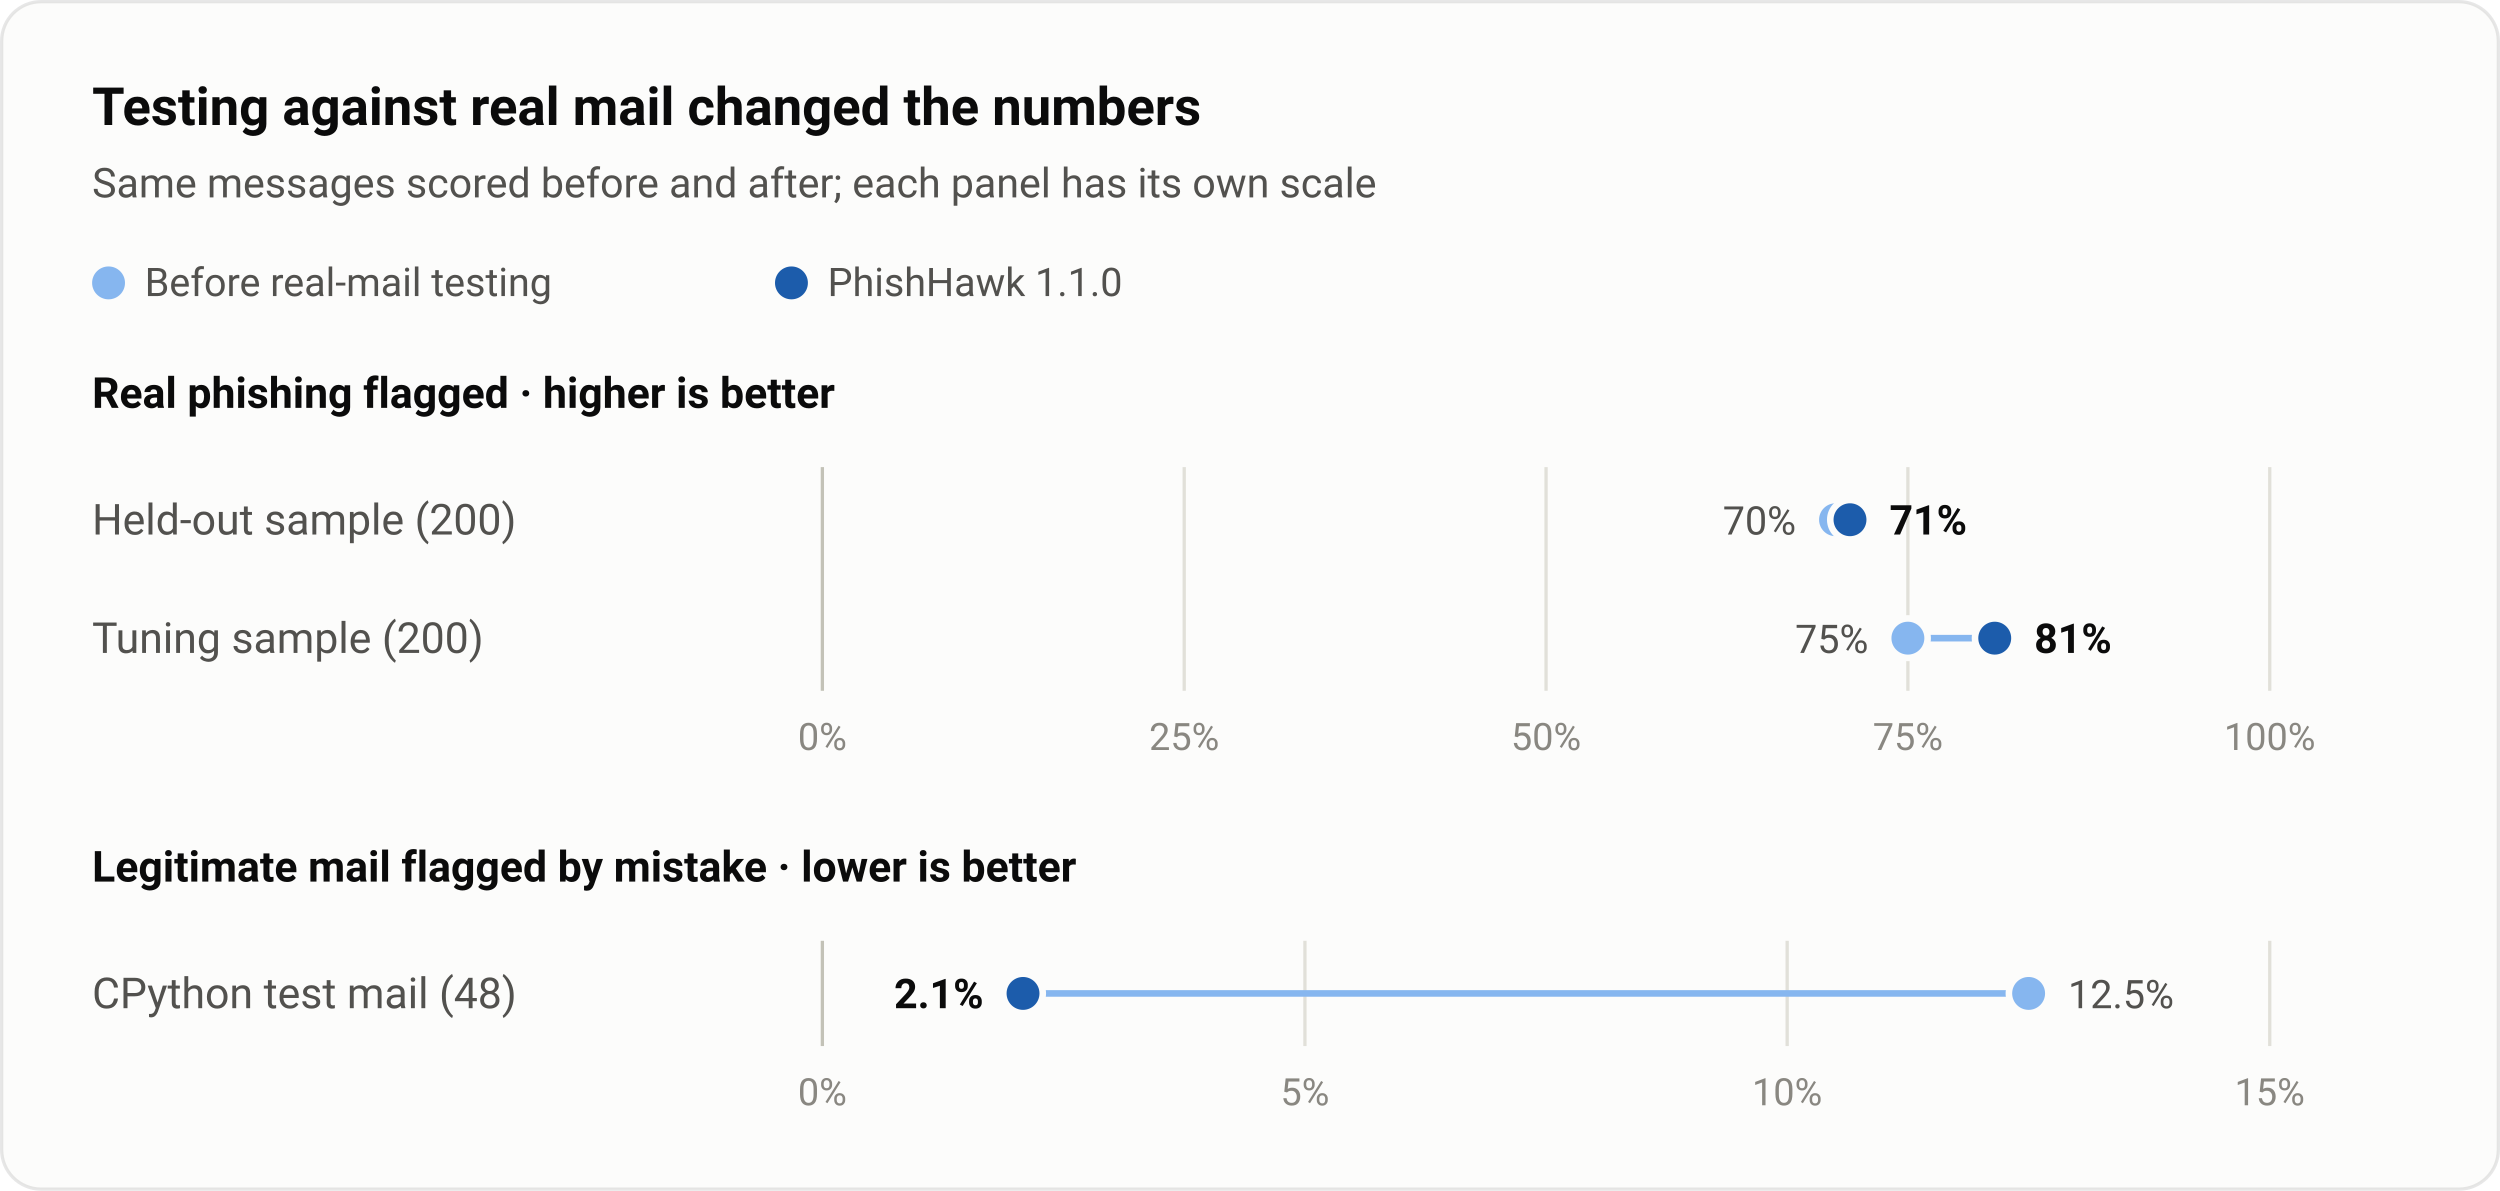
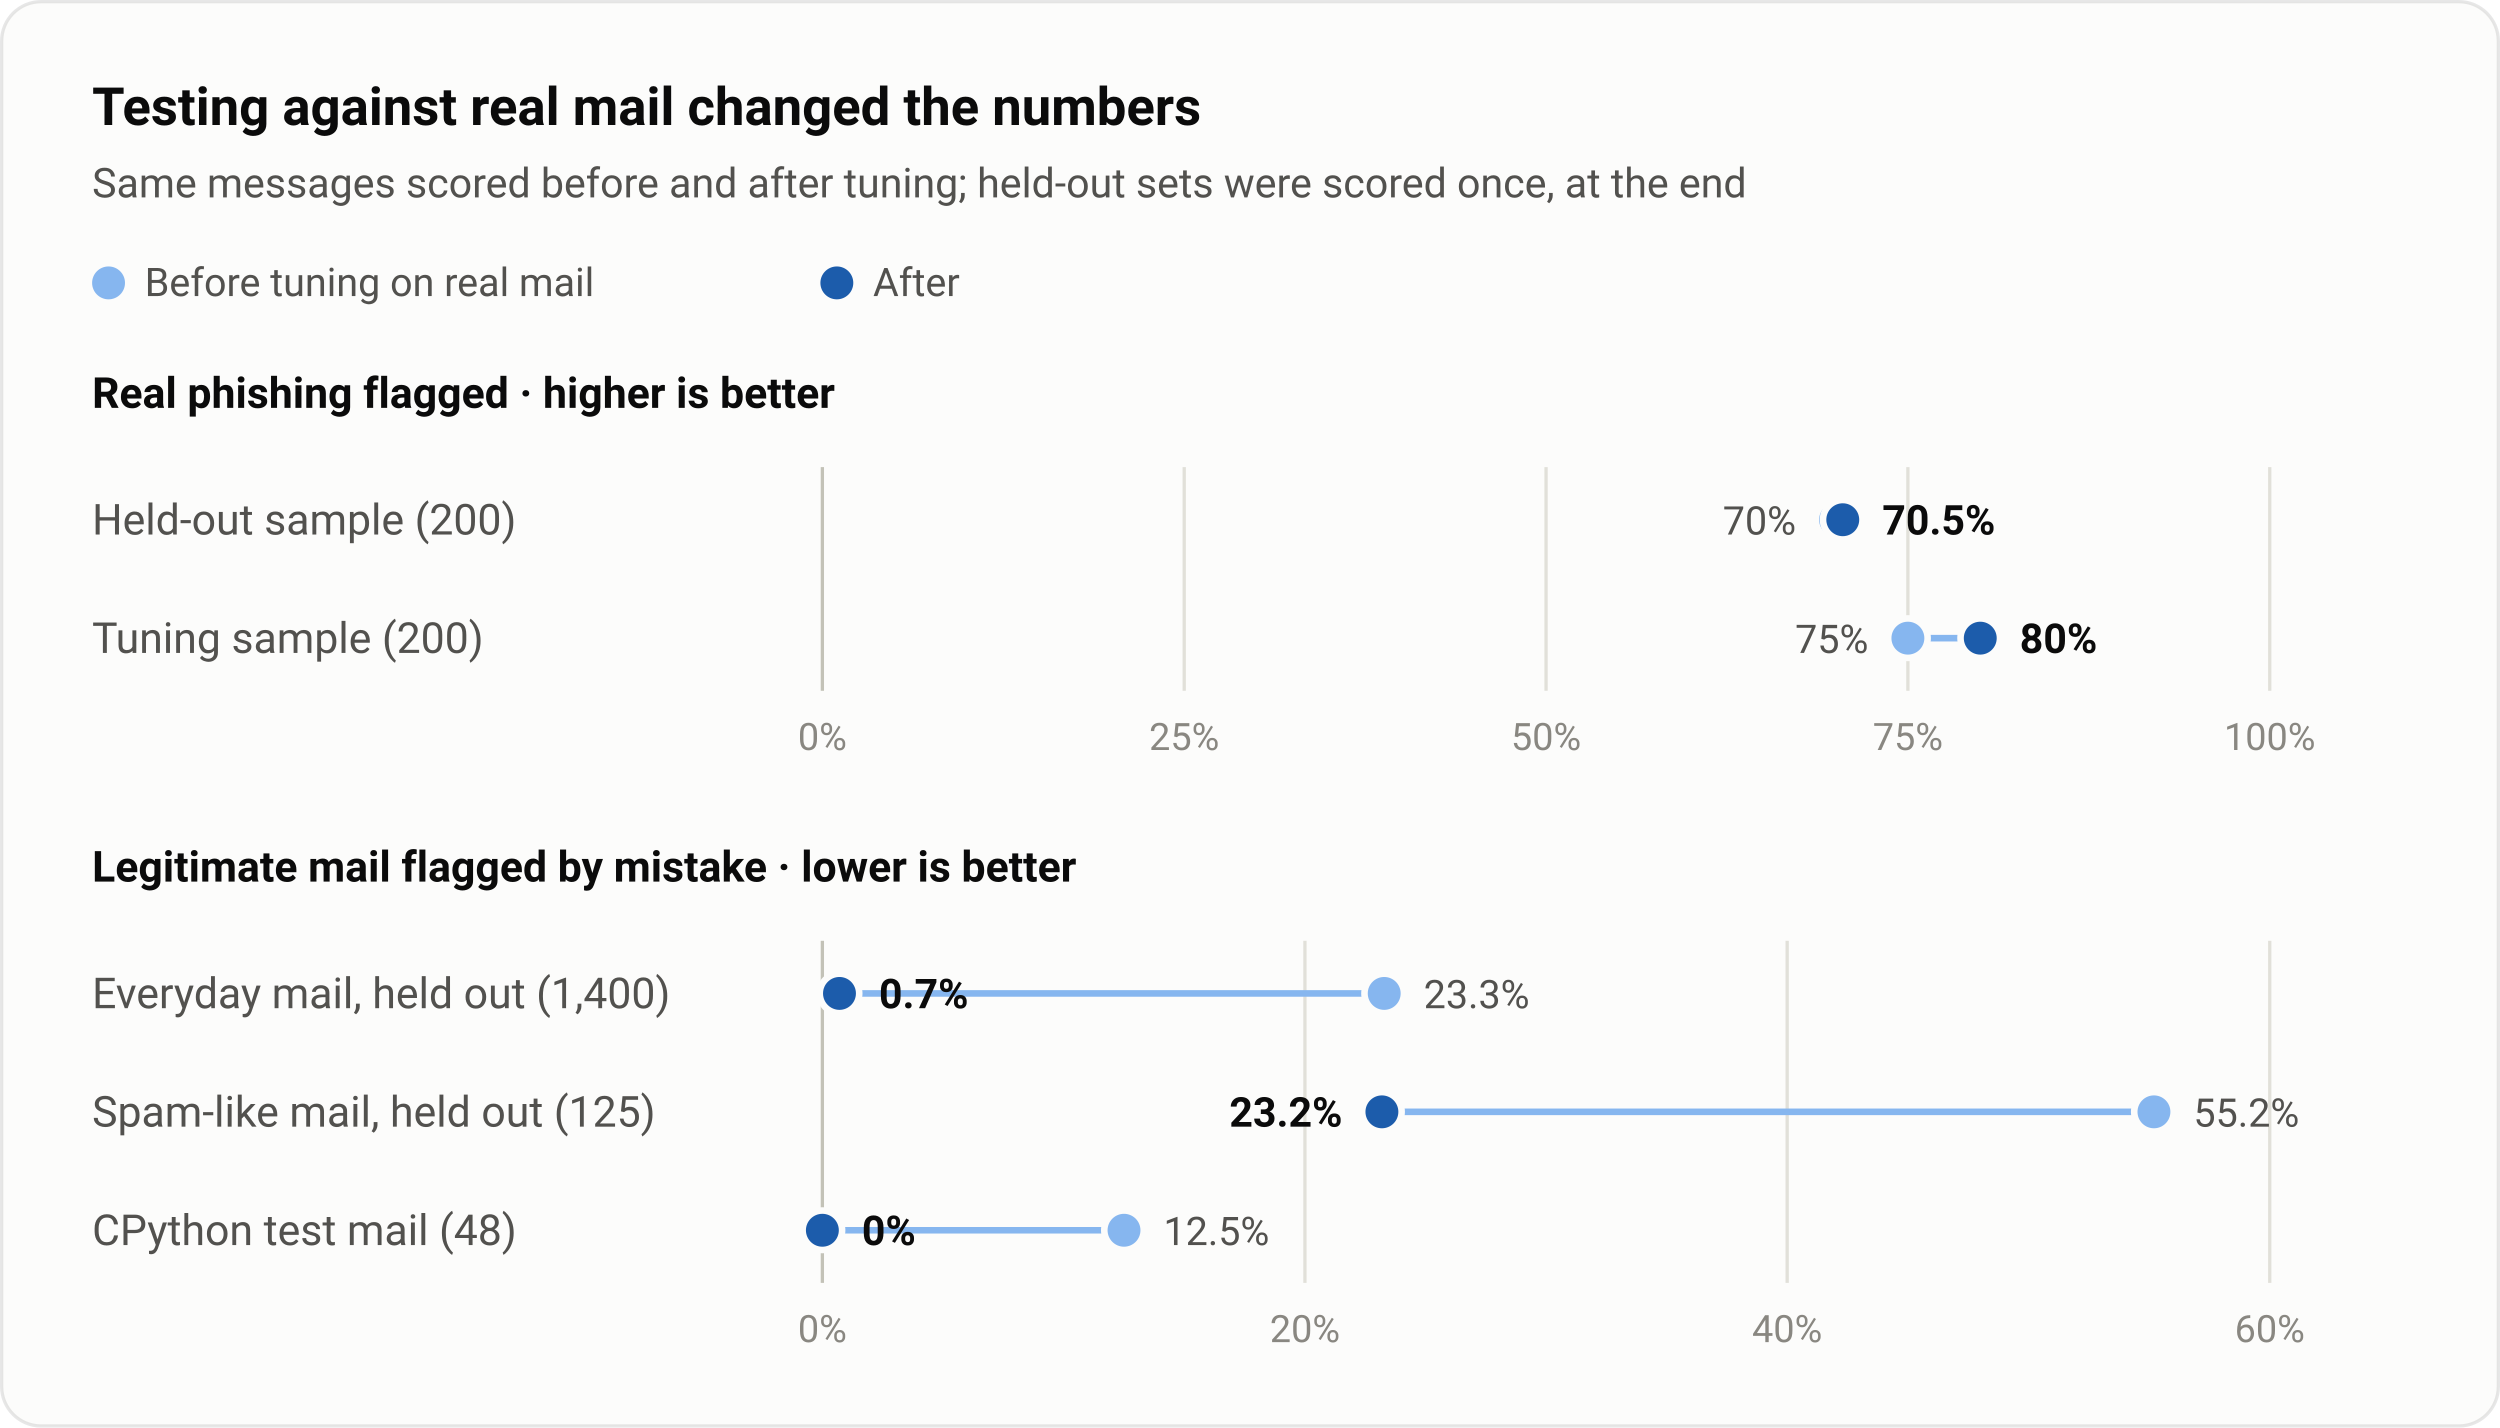
- <svg xmlns="http://www.w3.org/2000/svg" width="760" height="362" viewBox="0 0 760 362" font-family="system-ui,-apple-system,'Segoe UI',Roboto,sans-serif" role="img" aria-label="Testing against real mail changed the numbers">
-   <rect x="0.5" y="0.5" width="759" height="361" rx="12" fill="#fcfcfb" stroke="rgba(11,11,11,0.10)" />
+ <svg xmlns="http://www.w3.org/2000/svg" width="760" height="434" viewBox="0 0 760 434" font-family="system-ui,-apple-system,'Segoe UI',Roboto,sans-serif" role="img" aria-label="Testing against real mail changed the numbers">
+   <rect x="0.5" y="0.5" width="759" height="433" rx="12" fill="#fcfcfb" stroke="rgba(11,11,11,0.10)" />
  <text x="28.0" y="38.0" fill="#0b0b0b" font-size="16" font-weight="600" text-anchor="start">Testing against real mail changed the numbers</text>
-   <text x="28.0" y="60.0" fill="#52514e" font-size="12.5" font-weight="400" text-anchor="start">Same messages scored before and after; each panel has its own scale</text>
+   <text x="28.0" y="60.0" fill="#52514e" font-size="12.5" font-weight="400" text-anchor="start">Same messages scored before and after tuning; held-out sets were scored once, at the end</text>
  <circle cx="33.0" cy="86.0" r="5" fill="#86b6ef" />
-   <text x="44.0" y="90.0" fill="#52514e" font-size="12" font-weight="400" text-anchor="start">Before real-mail testing</text>
-   <circle cx="240.6" cy="86.0" r="5" fill="#1c5cab" />
-   <text x="251.6" y="90.0" fill="#52514e" font-size="12" font-weight="400" text-anchor="start">PhishHawk 1.1.0</text>
+   <text x="44.0" y="90.0" fill="#52514e" font-size="12" font-weight="400" text-anchor="start">Before tuning on real mail</text>
+   <circle cx="254.4" cy="86.0" r="5" fill="#1c5cab" />
+   <text x="265.4" y="90.0" fill="#52514e" font-size="12" font-weight="400" text-anchor="start">After</text>
  <text x="28.0" y="124.0" fill="#0b0b0b" font-size="13" font-weight="600" text-anchor="start">Real phishing flagged · higher is better</text>
  <line x1="250.0" y1="142.0" x2="250.0" y2="210.0" stroke="#c3c2b7" stroke-width="1" />
  <text x="250.0" y="228.0" fill="#898781" font-size="11.5" font-weight="400" text-anchor="middle">0%</text>
  <line x1="360.0" y1="142.0" x2="360.0" y2="210.0" stroke="#e1e0d9" stroke-width="1" />
  <text x="360.0" y="228.0" fill="#898781" font-size="11.5" font-weight="400" text-anchor="middle">25%</text>
  <line x1="470.0" y1="142.0" x2="470.0" y2="210.0" stroke="#e1e0d9" stroke-width="1" />
  <text x="470.0" y="228.0" fill="#898781" font-size="11.5" font-weight="400" text-anchor="middle">50%</text>
  <line x1="580.0" y1="142.0" x2="580.0" y2="210.0" stroke="#e1e0d9" stroke-width="1" />
  <text x="580.0" y="228.0" fill="#898781" font-size="11.5" font-weight="400" text-anchor="middle">75%</text>
  <line x1="690.0" y1="142.0" x2="690.0" y2="210.0" stroke="#e1e0d9" stroke-width="1" />
  <text x="690.0" y="228.0" fill="#898781" font-size="11.5" font-weight="400" text-anchor="middle">100%</text>
  <text x="28.0" y="162.5" fill="#52514e" font-size="13" font-weight="400" text-anchor="start">Held-out sample (200)</text>
-   <line x1="558.0" y1="158.0" x2="562.4" y2="158.0" stroke="#86b6ef" stroke-width="2" stroke-linecap="round" />
+   <line x1="558.0" y1="158.0" x2="560.2" y2="158.0" stroke="#86b6ef" stroke-width="2" stroke-linecap="round" />
  <circle cx="558.0" cy="158.0" r="6" fill="#86b6ef" stroke="#fcfcfb" stroke-width="2" />
-   <circle cx="562.4" cy="158.0" r="6" fill="#1c5cab" stroke="#fcfcfb" stroke-width="2" />
+   <circle cx="560.2" cy="158.0" r="6" fill="#1c5cab" stroke="#fcfcfb" stroke-width="2" />
  <text x="546.0" y="162.5" fill="#52514e" font-size="12" font-weight="400" text-anchor="end">70%</text>
-   <text x="574.4" y="162.5" fill="#0b0b0b" font-size="12.5" font-weight="600" text-anchor="start">71%</text>
+   <text x="572.2" y="162.5" fill="#0b0b0b" font-size="12.5" font-weight="600" text-anchor="start">70.5%</text>
  <text x="28.0" y="198.5" fill="#52514e" font-size="13" font-weight="400" text-anchor="start">Tuning sample (200)</text>
-   <line x1="580.0" y1="194.0" x2="606.4" y2="194.0" stroke="#86b6ef" stroke-width="2" stroke-linecap="round" />
+   <line x1="580.0" y1="194.0" x2="602.0" y2="194.0" stroke="#86b6ef" stroke-width="2" stroke-linecap="round" />
  <circle cx="580.0" cy="194.0" r="6" fill="#86b6ef" stroke="#fcfcfb" stroke-width="2" />
-   <circle cx="606.4" cy="194.0" r="6" fill="#1c5cab" stroke="#fcfcfb" stroke-width="2" />
+   <circle cx="602.0" cy="194.0" r="6" fill="#1c5cab" stroke="#fcfcfb" stroke-width="2" />
  <text x="568.0" y="198.5" fill="#52514e" font-size="12" font-weight="400" text-anchor="end">75%</text>
-   <text x="618.4" y="198.5" fill="#0b0b0b" font-size="12.5" font-weight="600" text-anchor="start">81%</text>
+   <text x="614.0" y="198.5" fill="#0b0b0b" font-size="12.5" font-weight="600" text-anchor="start">80%</text>
  <text x="28.0" y="268.0" fill="#0b0b0b" font-size="13" font-weight="600" text-anchor="start">Legitimate mail flagged by mistake · lower is better</text>
-   <line x1="250.0" y1="286.0" x2="250.0" y2="318.0" stroke="#c3c2b7" stroke-width="1" />
-   <text x="250.0" y="336.0" fill="#898781" font-size="11.5" font-weight="400" text-anchor="middle">0%</text>
-   <line x1="396.7" y1="286.0" x2="396.7" y2="318.0" stroke="#e1e0d9" stroke-width="1" />
-   <text x="396.7" y="336.0" fill="#898781" font-size="11.5" font-weight="400" text-anchor="middle">5%</text>
-   <line x1="543.3" y1="286.0" x2="543.3" y2="318.0" stroke="#e1e0d9" stroke-width="1" />
-   <text x="543.3" y="336.0" fill="#898781" font-size="11.5" font-weight="400" text-anchor="middle">10%</text>
-   <line x1="690.0" y1="286.0" x2="690.0" y2="318.0" stroke="#e1e0d9" stroke-width="1" />
-   <text x="690.0" y="336.0" fill="#898781" font-size="11.5" font-weight="400" text-anchor="middle">15%</text>
-   <text x="28.0" y="306.5" fill="#52514e" font-size="13" font-weight="400" text-anchor="start">CPython test mail (48)</text>
-   <line x1="616.7" y1="302.0" x2="311.0" y2="302.0" stroke="#86b6ef" stroke-width="2" stroke-linecap="round" />
-   <circle cx="616.7" cy="302.0" r="6" fill="#86b6ef" stroke="#fcfcfb" stroke-width="2" />
-   <circle cx="311.0" cy="302.0" r="6" fill="#1c5cab" stroke="#fcfcfb" stroke-width="2" />
-   <text x="628.7" y="306.5" fill="#52514e" font-size="12" font-weight="400" text-anchor="start">12.5%</text>
-   <text x="299.0" y="306.5" fill="#0b0b0b" font-size="12.5" font-weight="600" text-anchor="end">2.1%</text>
+   <line x1="250.0" y1="286.0" x2="250.0" y2="390.0" stroke="#c3c2b7" stroke-width="1" />
+   <text x="250.0" y="408.0" fill="#898781" font-size="11.5" font-weight="400" text-anchor="middle">0%</text>
+   <line x1="396.7" y1="286.0" x2="396.7" y2="390.0" stroke="#e1e0d9" stroke-width="1" />
+   <text x="396.7" y="408.0" fill="#898781" font-size="11.5" font-weight="400" text-anchor="middle">20%</text>
+   <line x1="543.3" y1="286.0" x2="543.3" y2="390.0" stroke="#e1e0d9" stroke-width="1" />
+   <text x="543.3" y="408.0" fill="#898781" font-size="11.5" font-weight="400" text-anchor="middle">40%</text>
+   <line x1="690.0" y1="286.0" x2="690.0" y2="390.0" stroke="#e1e0d9" stroke-width="1" />
+   <text x="690.0" y="408.0" fill="#898781" font-size="11.5" font-weight="400" text-anchor="middle">60%</text>
+   <text x="28.0" y="306.5" fill="#52514e" font-size="13" font-weight="400" text-anchor="start">Everyday mail, held out (1,400)</text>
+   <line x1="420.8" y1="302.0" x2="255.2" y2="302.0" stroke="#86b6ef" stroke-width="2" stroke-linecap="round" />
+   <circle cx="420.8" cy="302.0" r="6" fill="#86b6ef" stroke="#fcfcfb" stroke-width="2" />
+   <circle cx="255.2" cy="302.0" r="6" fill="#1c5cab" stroke="#fcfcfb" stroke-width="2" />
+   <text x="432.8" y="306.5" fill="#52514e" font-size="12" font-weight="400" text-anchor="start">23.3%</text>
+   <text x="267.2" y="306.5" fill="#0b0b0b" font-size="12.5" font-weight="600" text-anchor="start">0.7%</text>
+   <text x="28.0" y="342.5" fill="#52514e" font-size="13" font-weight="400" text-anchor="start">Spam-like mail, held out (125)</text>
+   <line x1="654.8" y1="338.0" x2="420.1" y2="338.0" stroke="#86b6ef" stroke-width="2" stroke-linecap="round" />
+   <circle cx="654.8" cy="338.0" r="6" fill="#86b6ef" stroke="#fcfcfb" stroke-width="2" />
+   <circle cx="420.1" cy="338.0" r="6" fill="#1c5cab" stroke="#fcfcfb" stroke-width="2" />
+   <text x="666.8" y="342.5" fill="#52514e" font-size="12" font-weight="400" text-anchor="start">55.2%</text>
+   <text x="408.1" y="342.5" fill="#0b0b0b" font-size="12.5" font-weight="600" text-anchor="end">23.2%</text>
+   <text x="28.0" y="378.5" fill="#52514e" font-size="13" font-weight="400" text-anchor="start">CPython test mail (48)</text>
+   <line x1="341.7" y1="374.0" x2="250.0" y2="374.0" stroke="#86b6ef" stroke-width="2" stroke-linecap="round" />
+   <circle cx="341.7" cy="374.0" r="6" fill="#86b6ef" stroke="#fcfcfb" stroke-width="2" />
+   <circle cx="250.0" cy="374.0" r="6" fill="#1c5cab" stroke="#fcfcfb" stroke-width="2" />
+   <text x="353.7" y="378.5" fill="#52514e" font-size="12" font-weight="400" text-anchor="start">12.5%</text>
+   <text x="262.0" y="378.5" fill="#0b0b0b" font-size="12.5" font-weight="600" text-anchor="start">0%</text>
</svg>
